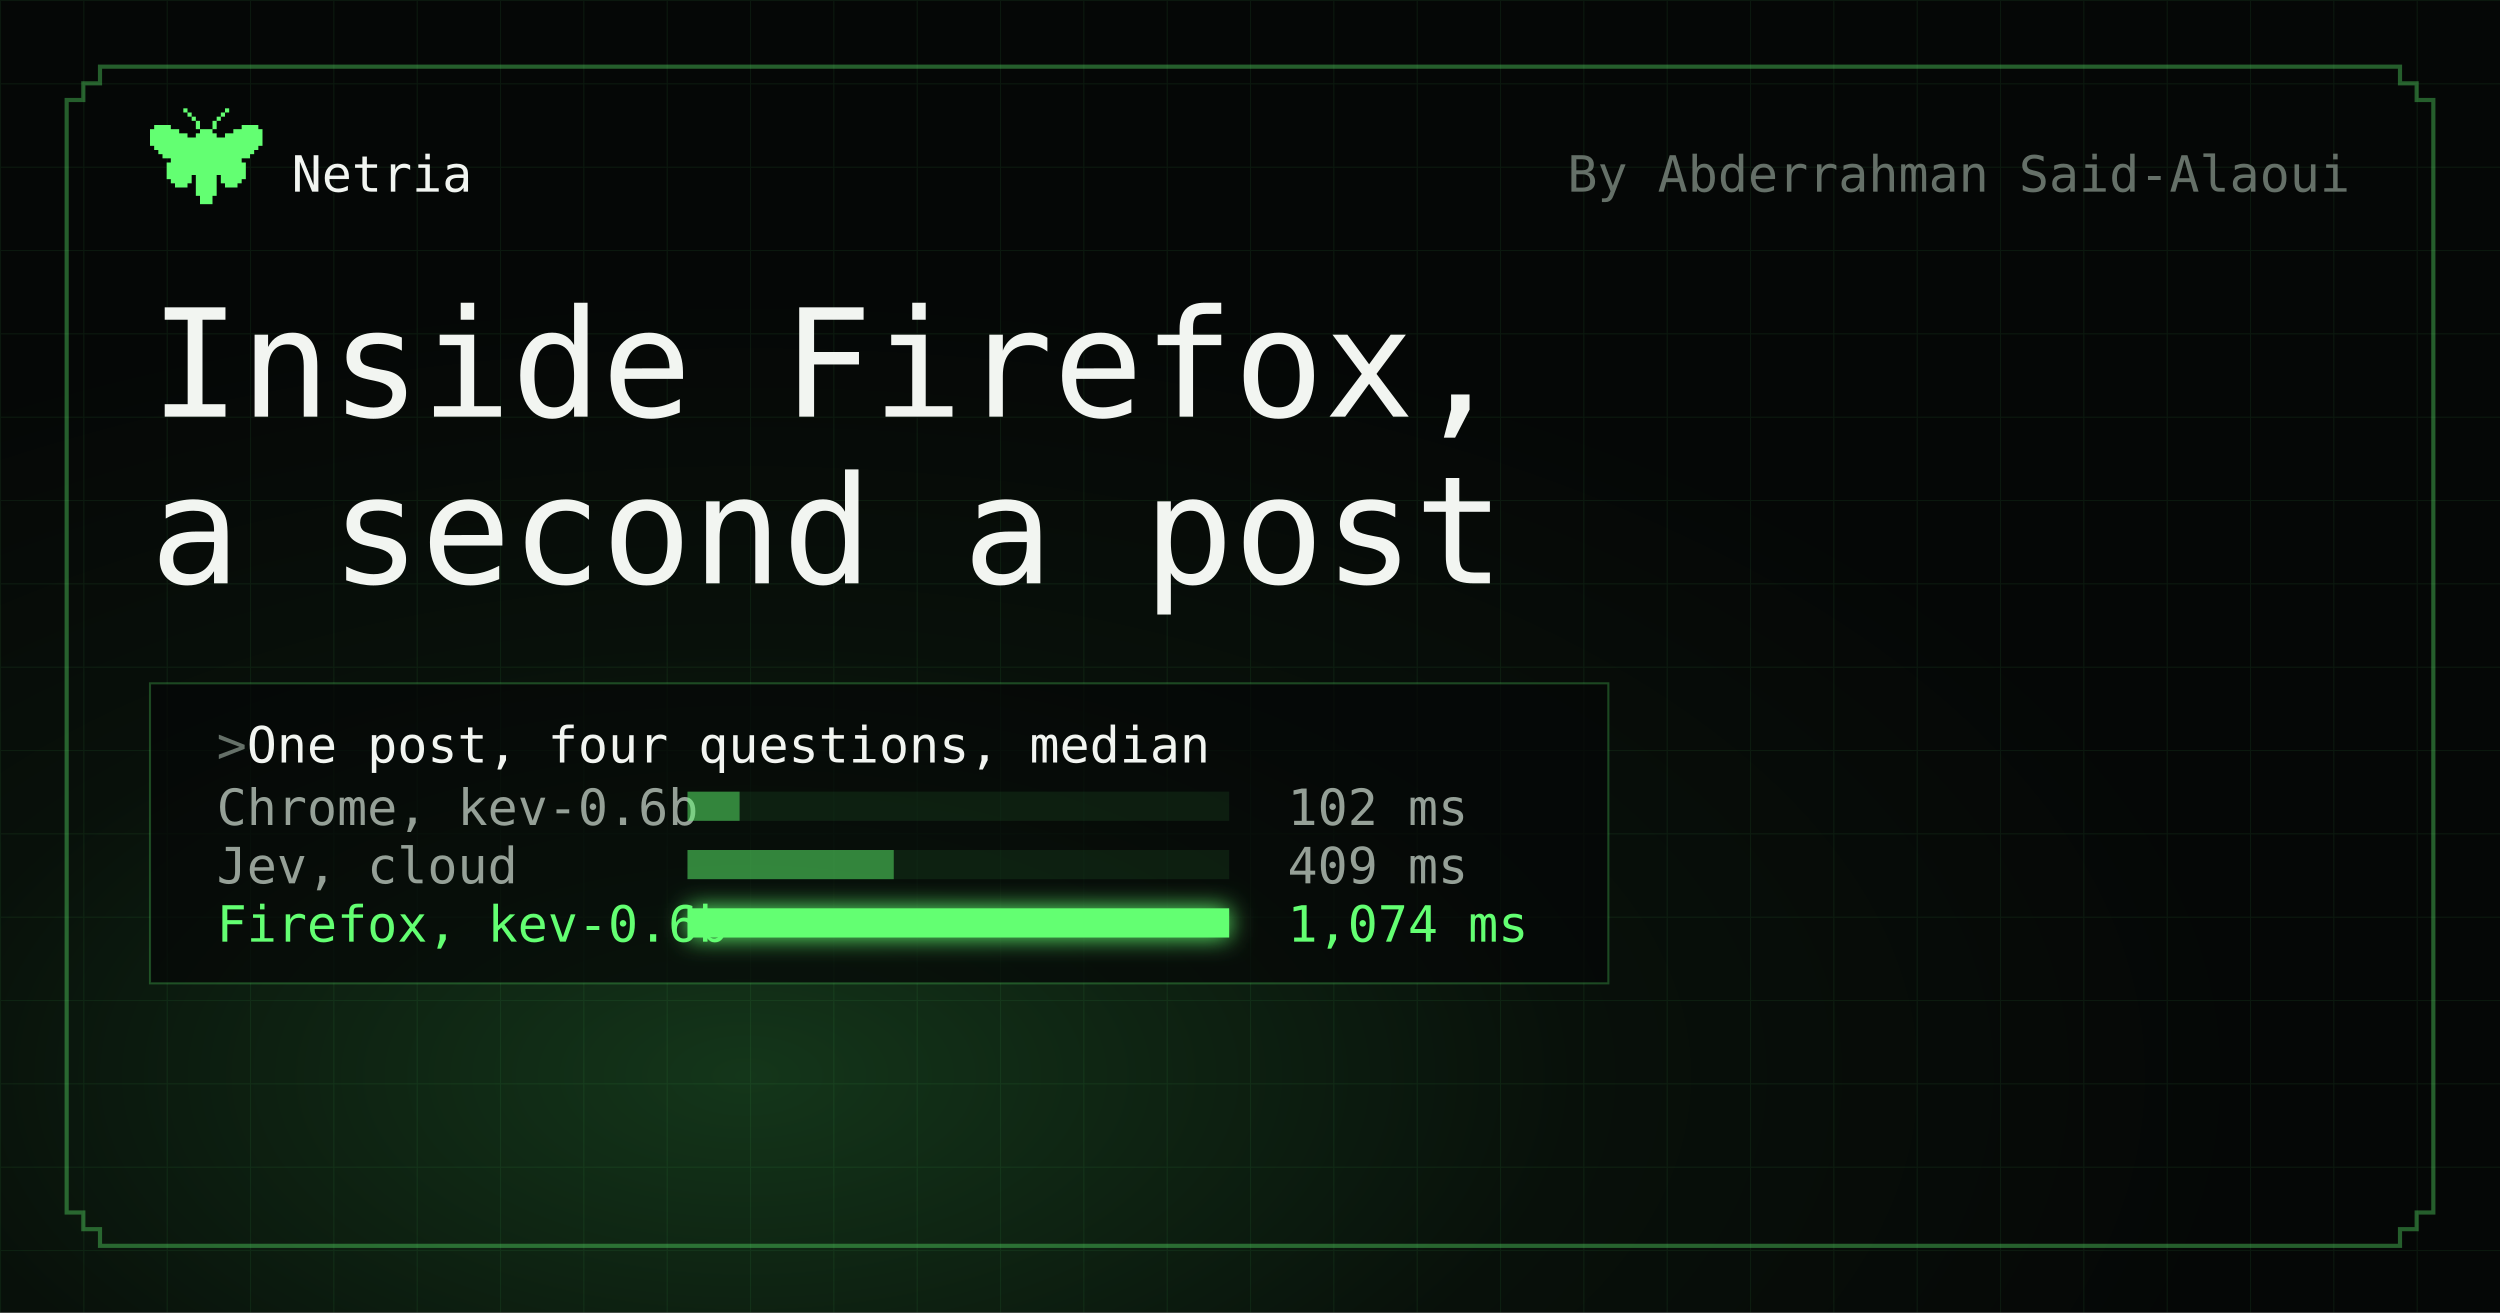
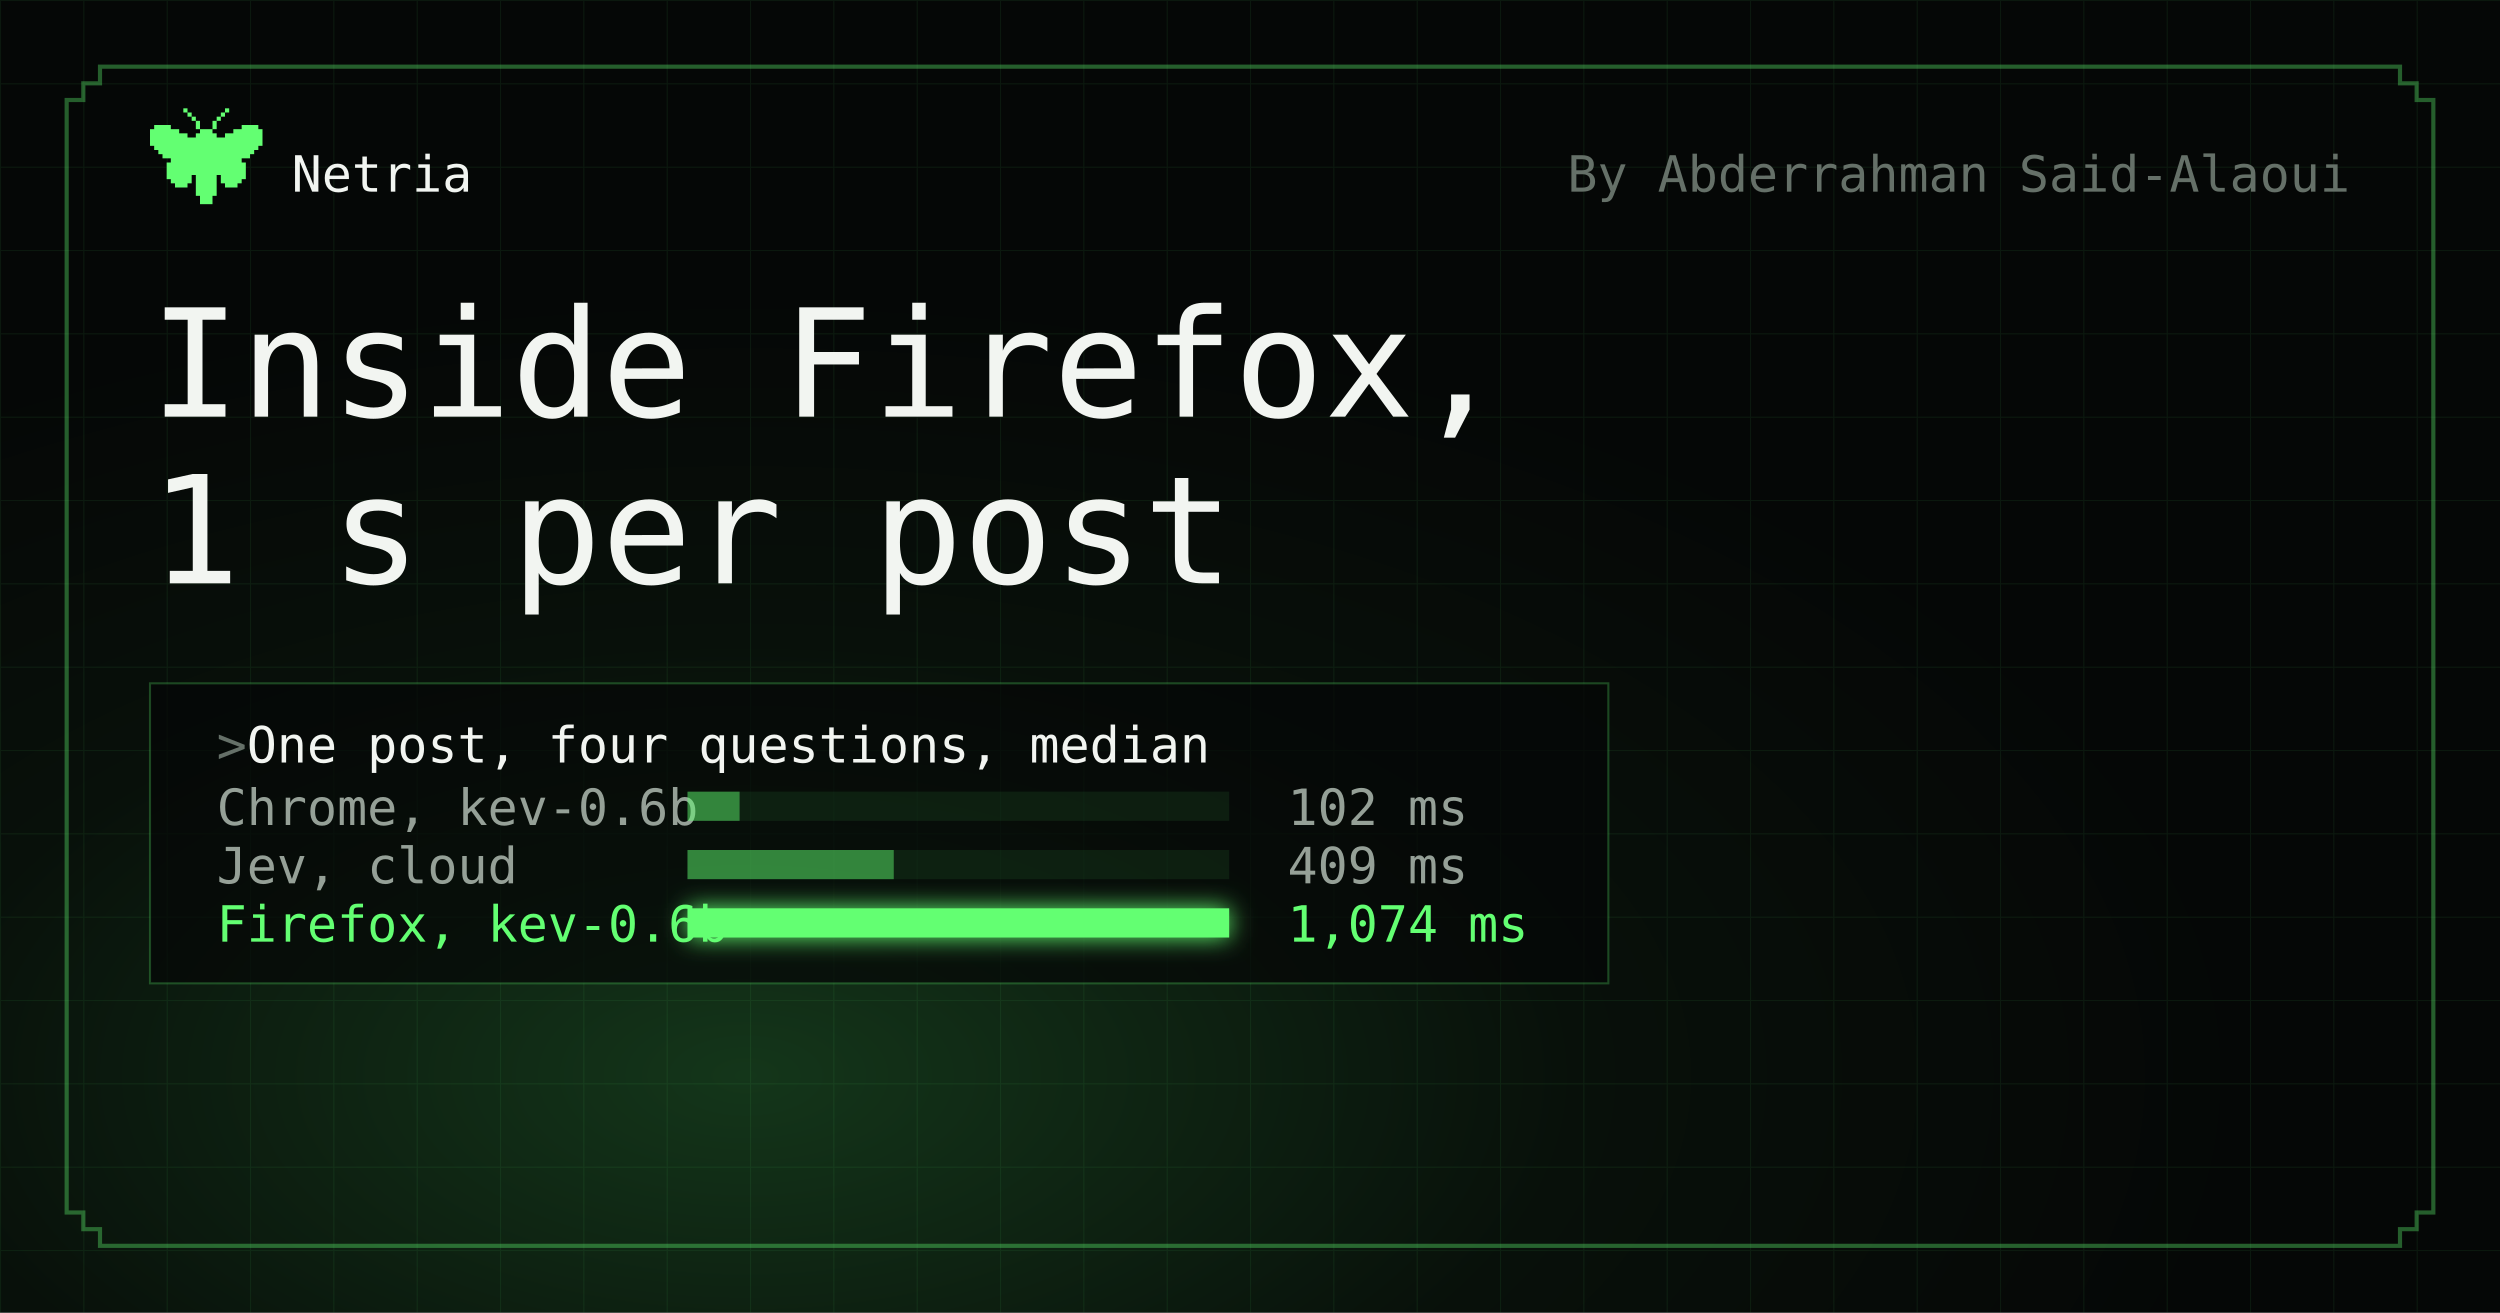
<svg xmlns="http://www.w3.org/2000/svg" width="1200" height="630" viewBox="0 0 1200 630">
  <defs>
    <style>
      @font-face {
        font-family: "Fusion Pixel";
        src: url("fonts/fusion-pixel-12px-monospaced-latin.otf.woff2") format("woff2");
      }
      @font-face {
        font-family: "Space Grotesk";
        src: url("fonts/space-grotesk-latin.woff2") format("woff2");
      }
      text { font-family: "Fusion Pixel", "Silkscreen", monospace; }
      .post { font-family: "Space Grotesk", system-ui, sans-serif; }
    </style>
    <pattern id="grid" width="40" height="40" patternUnits="userSpaceOnUse">
      <path d="M40 0H0V40" fill="none" stroke="#63ff72" stroke-opacity=".07" />
    </pattern>
    <radialGradient id="haze" cx="30%" cy="82%" r="60%">
      <stop offset="0" stop-color="#14361a" />
      <stop offset=".55" stop-color="#08100a" />
      <stop offset="1" stop-color="#050706" />
    </radialGradient>
    <filter id="glow" x="-20%" y="-200%" width="140%" height="500%">
      <feGaussianBlur stdDeviation="6" result="blur" />
      <feMerge>
        <feMergeNode in="blur" />
        <feMergeNode in="SourceGraphic" />
      </feMerge>
    </filter>
  </defs>
  <rect width="1200" height="630" fill="#050706" />
  <rect width="1200" height="630" fill="url(#haze)" />
  <rect width="1200" height="630" fill="url(#grid)" />
  <path d="M48 32H1152V40H1160V48H1168V582H1160V590H1152V598H48V590H40V582H32V48H40V40H48Z" fill="none" stroke="#63ff72" stroke-opacity=".35" stroke-width="2" />
  <path transform="translate(72 52) scale(2)" fill="#63ff72" d="M8 0h1v1h-1zM18 0h1v1h-1zM9 1h1v1h-1zM17 1h1v1h-1zM10 2h1v1h-1zM16 2h1v1h-1zM11 3h1v1h-1zM15 3h1v1h-1zM1 4h4v1h-4zM11 4h1v1h-1zM15 4h1v1h-1zM22 4h4v1h-4zM0 5h7v1h-7zM12 5h3v1h-3zM20 5h7v1h-7zM0 6h9v1h-9zM11 6h5v1h-5zM18 6h9v1h-9zM0 7h27v1h-27zM0 8h27v1h-27zM1 9h25v1h-25zM2 10h23v1h-23zM3 11h21v1h-21zM5 12h17v1h-17zM4 13h19v1h-19zM4 14h19v1h-19zM4 15h19v1h-19zM4 16h6v1h-6zM11 16h5v1h-5zM17 16h6v1h-6zM5 17h5v1h-5zM11 17h5v1h-5zM17 17h5v1h-5zM6 18h3v1h-3zM11 18h5v1h-5zM18 18h3v1h-3zM11 19h5v1h-5zM11 20h5v1h-5zM12 21h3v1h-3zM12 22h3v1h-3z" />
  <text x="140" y="92" font-size="24" fill="#f2f5f1">Netria</text>
  <text x="1128" y="92" font-size="24" fill="#657068" text-anchor="end">By Abderrahman Said-Alaoui</text>
  <text x="72" y="200" font-size="72" fill="#f2f5f1">Inside Firefox,</text>
-   <text x="72" y="280" font-size="72" fill="#f2f5f1">a second a post</text>
+   <text x="72" y="280" font-size="72" fill="#f2f5f1">1 s per post</text>
  <g font-size="24">
    <rect x="72" y="328" width="700" height="144" fill="#050706" fill-opacity=".7" stroke="#63ff72" stroke-opacity=".25" />
    <text x="104" y="366" fill="#657068">&gt;<tspan fill="#f2f5f1"> One post, four questions, median</tspan>
    </text>
    <text x="104" y="396" fill="#95a097">Chrome, kev-0.6b</text>
    <rect x="330" y="380" width="260" height="14" fill="#63ff72" fill-opacity=".08" />
    <rect x="330" y="380" width="25" height="14" fill="#63ff72" fill-opacity=".45" />
    <text x="618" y="396" fill="#95a097">102 ms</text>
    <text x="104" y="424" fill="#95a097">Jev, cloud</text>
    <rect x="330" y="408" width="260" height="14" fill="#63ff72" fill-opacity=".08" />
    <rect x="330" y="408" width="99" height="14" fill="#63ff72" fill-opacity=".45" />
    <text x="618" y="424" fill="#95a097">409 ms</text>
    <text x="104" y="452" fill="#63ff72">Firefox, kev-0.6b</text>
    <rect x="330" y="436" width="260" height="14" fill="#63ff72" fill-opacity=".08" />
    <rect x="330" y="436" width="260" height="14" fill="#63ff72" filter="url(#glow)" />
    <text x="618" y="452" fill="#63ff72">1,074 ms</text>
  </g>
</svg>
